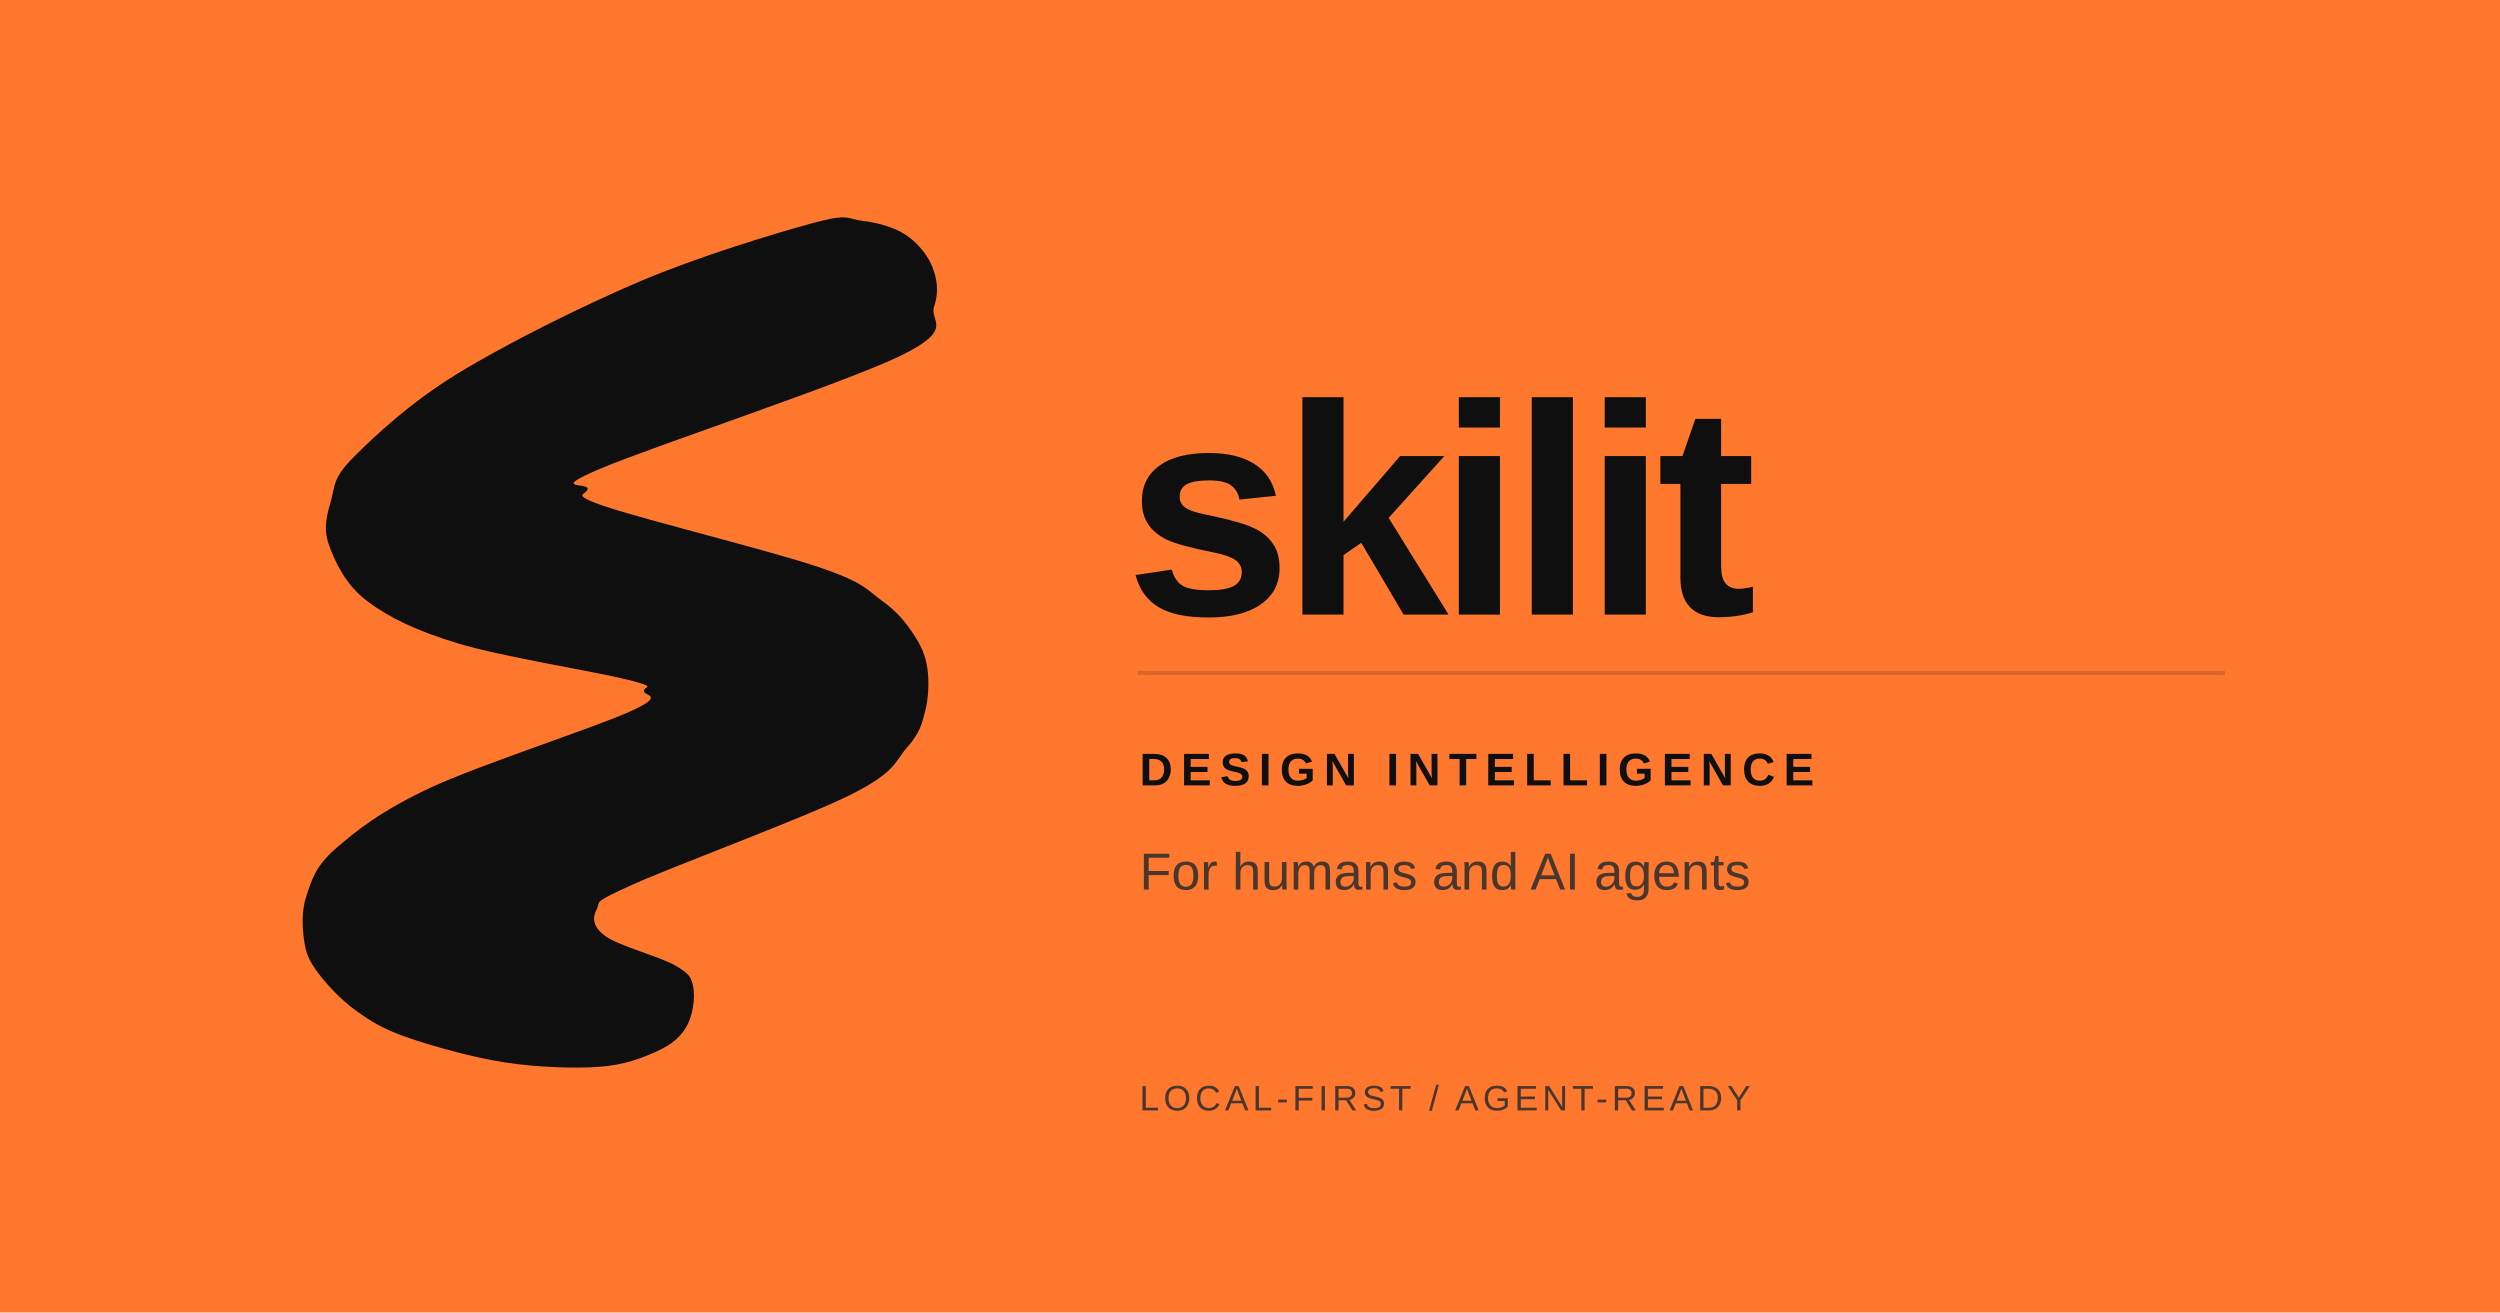
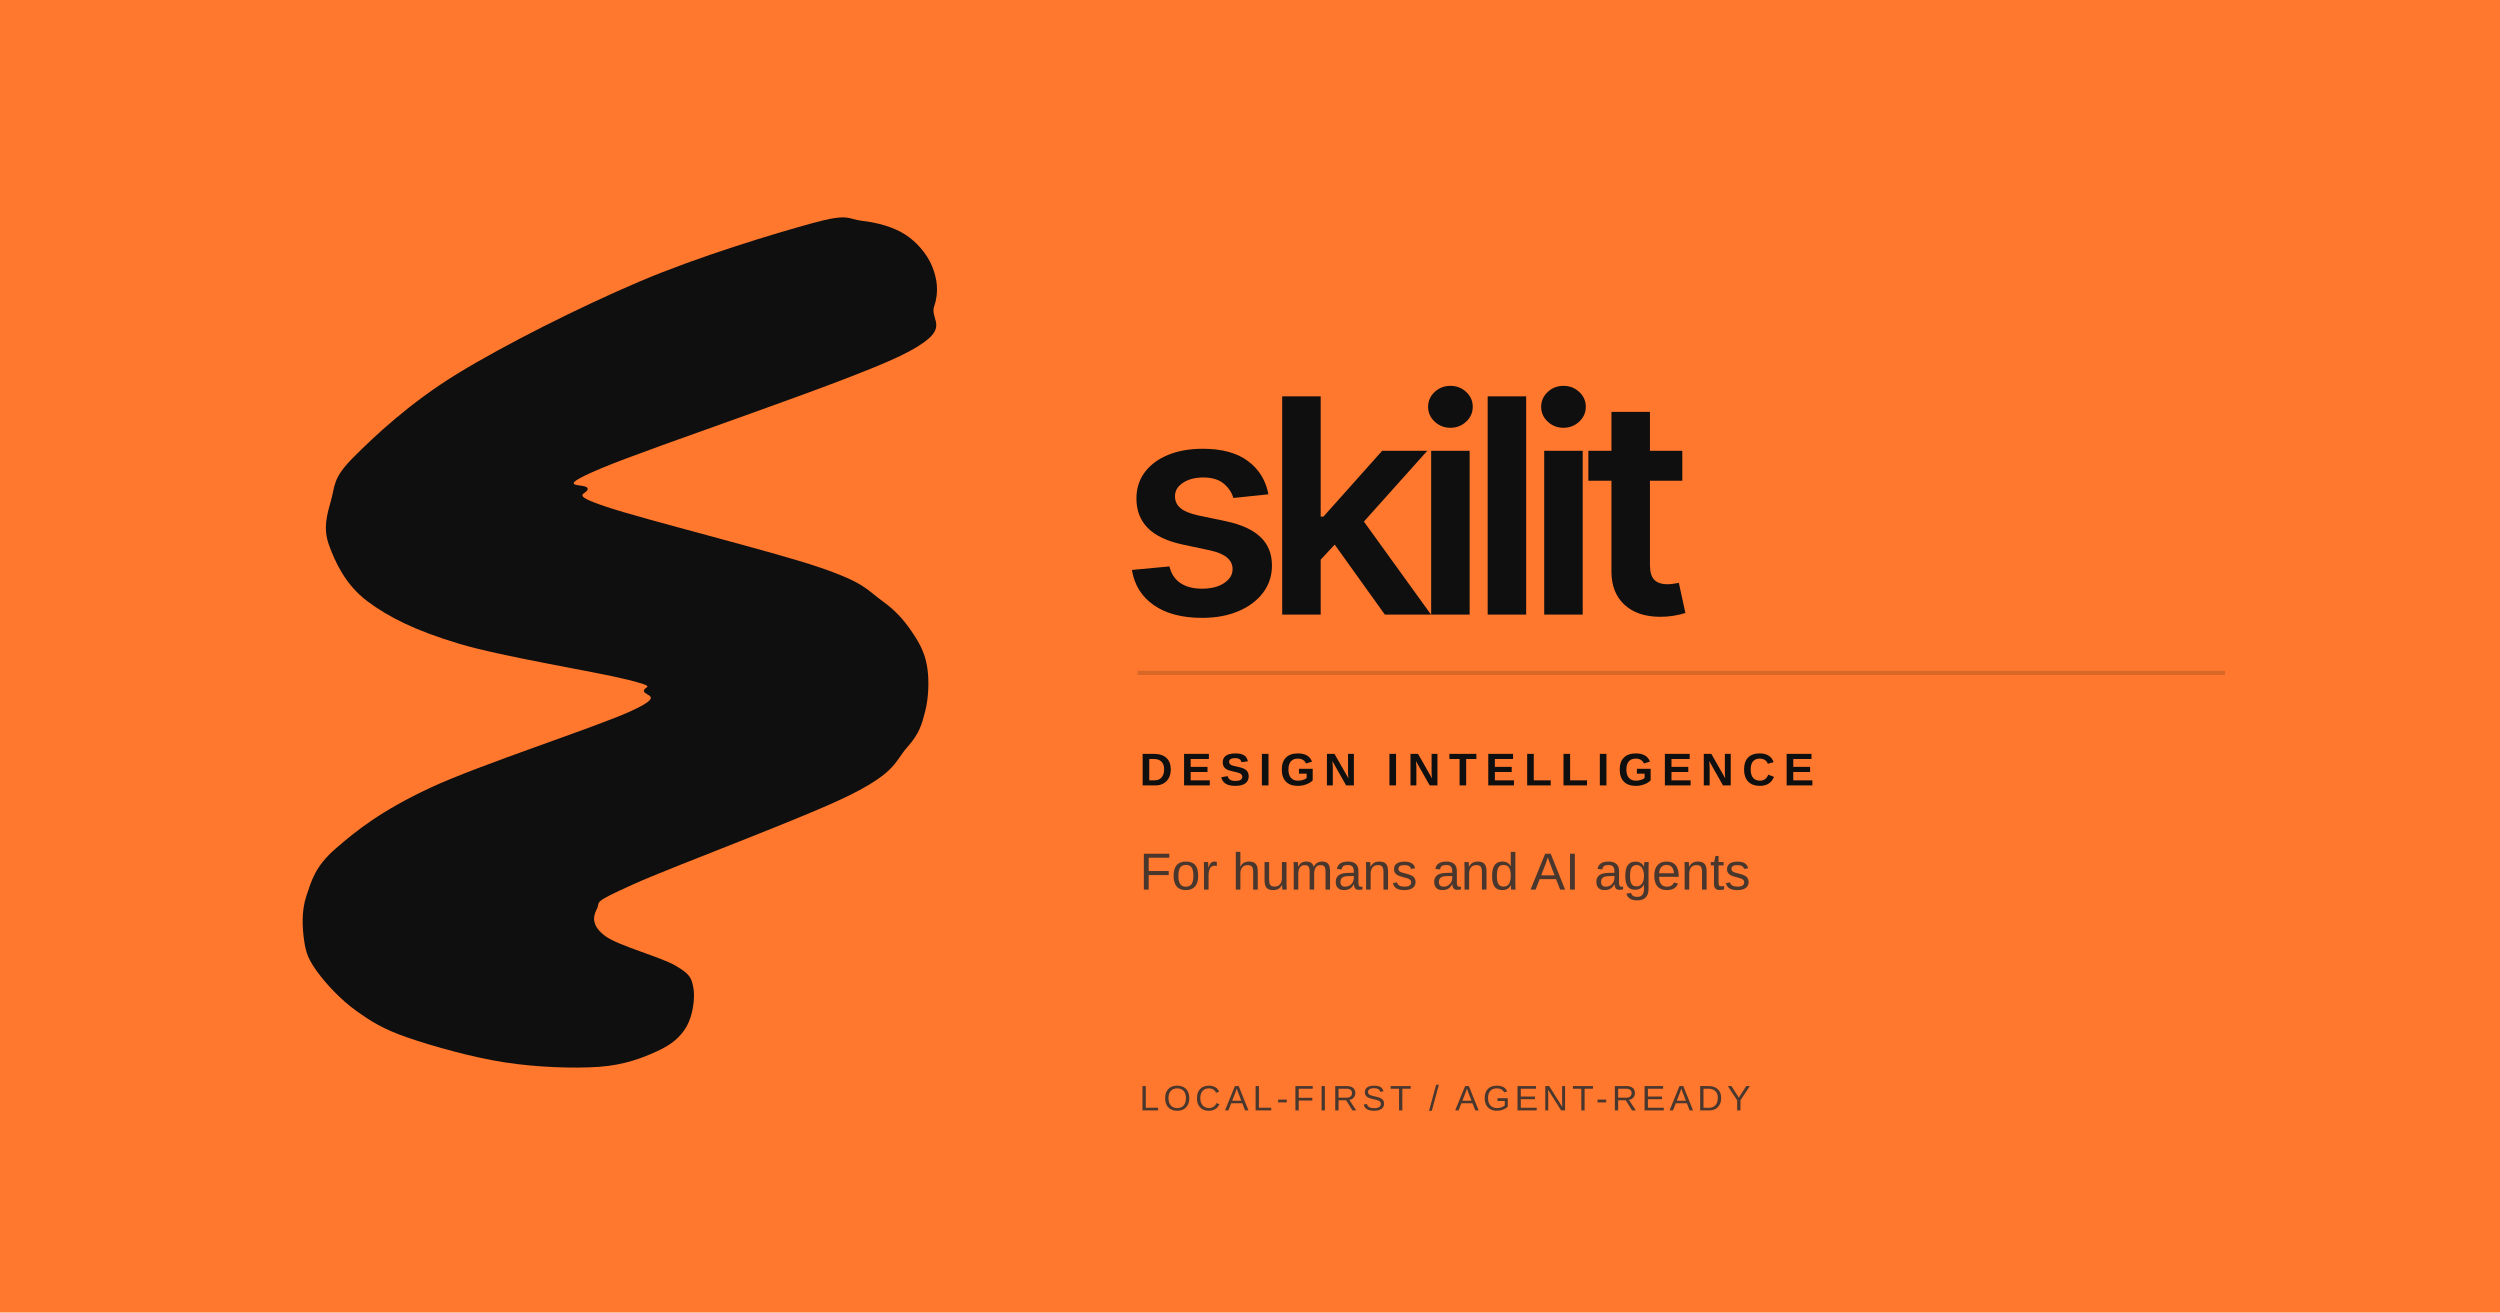
<svg xmlns="http://www.w3.org/2000/svg" viewBox="0 0 1200 630" role="img" aria-label="Skilit social preview">
  <rect width="1200" height="630" fill="#FF782D" />
  <path d="M 267 6 C 261.8 2.7 254.8 0.8 248 0 C 241.2 -0.8 242.5 -3.5 226 1 C 209.5 5.5 175.3 15.8 149 27 C 122.7 38.2 89.2 55.0 68 68 C 46.8 81.0 31.3 95.7 22 105 C 12.7 114.3 13.8 117.5 12 124 C 10.2 130.5 8.3 136.5 11 144 C 13.7 151.5 18.3 161.7 28 169 C 37.7 176.3 49.7 182.2 69 188 C 88.3 193.8 130.3 200.5 144 204 C 157.7 207.5 150.8 206.7 151 209 C 151.2 211.3 160.8 210.8 145 218 C 129.2 225.2 77.8 241.8 56 252 C 34.2 262.2 23.2 271.0 14 279 C 4.8 287.0 3.3 293.2 1 300 C -1.3 306.8 -0.8 314.3 0 320 C 0.8 325.7 2.2 328.8 6 334 C 9.8 339.2 16.3 346.2 23 351 C 29.7 355.8 35.0 359.2 46 363 C 57.0 366.8 74.8 371.8 89 374 C 103.2 376.2 119.7 376.8 131 376 C 142.3 375.2 150.5 372.0 157 369 C 163.5 366.0 167.3 362.7 170 358 C 172.7 353.3 173.8 345.5 173 341 C 172.2 336.5 171.5 334.8 165 331 C 158.5 327.2 139.8 322.2 134 318 C 128.2 313.8 128.0 309.8 130 306 C 132.0 302.2 127.2 303.5 146 295 C 164.8 286.5 222.7 265.2 243 255 C 263.3 244.8 262.5 240.2 268 234 C 273.5 227.8 274.5 223.8 276 218 C 277.5 212.2 277.8 204.7 277 199 C 276.2 193.3 274.3 189.0 271 184 C 267.7 179.0 264.0 174.0 257 169 C 250.0 164.0 249.5 161.0 229 154 C 208.5 147.0 151.2 132.8 134 127 C 116.8 121.2 126.3 121.8 126 119 C 125.7 116.2 108.8 119.8 132 110 C 155.2 100.2 240.3 72.0 265 60 C 289.7 48.0 277.7 44.7 280 38 C 282.3 31.3 281.2 25.3 279 20 C 276.8 14.7 272.2 9.3 267 6 Z" transform="translate(146 106) scale(1.08)" fill="#0F0F0F" />
-   <text x="540" y="295" font-family="Arial, Helvetica, sans-serif" font-size="144" font-weight="600" letter-spacing="-5" fill="#0F0F0F">skilit</text>
+   <path d="M68.85 -57.74 52.003 -55.969Q50.963 -59.808 47.454 -62.81Q43.945 -65.812 37.519 -65.812Q31.753 -65.812 27.872 -63.288Q23.991 -60.764 23.991 -56.784Q23.991 -53.381 26.557 -51.159Q29.124 -48.938 35.072 -47.616L48.488 -44.803Q59.583 -42.441 65.06 -37.195Q70.538 -31.95 70.538 -23.569Q70.538 -16.144 66.249 -10.477Q61.96 -4.809 54.408 -1.617Q46.856 1.575 37.013 1.575Q22.598 1.575 13.83 -4.528Q5.062 -10.631 3.319 -21.431L21.347 -23.119Q22.571 -17.831 26.6 -15.131Q30.628 -12.431 36.985 -12.431Q43.58 -12.431 47.609 -15.138Q51.637 -17.845 51.637 -21.797Q51.637 -28.434 41.034 -30.769L27.619 -33.637Q16.341 -36.07 10.912 -41.597Q5.484 -47.123 5.484 -55.687Q5.484 -62.986 9.499 -68.344Q13.514 -73.702 20.686 -76.648Q27.858 -79.594 37.294 -79.594Q51.146 -79.594 59.056 -73.666Q66.966 -67.739 68.85 -57.74ZM92.327 -24.637 92.271 -47.025H95.252L123.433 -78.609H145.089L110.383 -39.853H106.502ZM75.452 0.0V-104.766H93.93V0.0ZM124.726 0.0 99.133 -35.719 111.649 -48.825 146.889 0.0ZM146.952 0.0V-78.609H165.43V0.0ZM156.205 -89.662Q151.789 -89.662 148.639 -92.614Q145.489 -95.565 145.489 -99.731Q145.489 -103.922 148.639 -106.861Q151.789 -109.8 156.205 -109.8Q160.621 -109.8 163.771 -106.861Q166.921 -103.922 166.921 -99.745Q166.921 -95.569 163.771 -92.616Q160.621 -89.662 156.205 -89.662ZM192.563 -104.766V0.0H174.084V-104.766ZM201.217 0.0V-78.609H219.696V0.0ZM210.47 -89.662Q206.055 -89.662 202.905 -92.614Q199.755 -95.565 199.755 -99.731Q199.755 -103.922 202.905 -106.861Q206.055 -109.8 210.47 -109.8Q214.886 -109.8 218.036 -106.861Q221.186 -103.922 221.186 -99.745Q221.186 -95.569 218.036 -92.616Q214.886 -89.662 210.47 -89.662ZM267.5 -78.609V-64.237H222.416V-78.609ZM233.497 -97.312H251.975V-23.625Q251.975 -18.97 254 -16.77Q256.025 -14.569 260.441 -14.569Q261.664 -14.569 263.134 -14.766Q264.603 -14.963 265.841 -15.244L268.991 -0.759Q266.038 0.155 263.007 0.612Q259.977 1.069 256.981 1.069Q245.998 1.069 239.748 -4.725Q233.497 -10.519 233.497 -20.616Z" transform="translate(540 295)" data-wordmark="skilit" fill="#0F0F0F" />
  <rect x="546" y="322" width="522" height="2" fill="#0F0F0F" opacity=".16" />
  <text x="547" y="377" font-family="Arial, Helvetica, sans-serif" font-size="22" font-weight="700" letter-spacing="4" fill="#0F0F0F">DESIGN INTELLIGENCE</text>
  <text x="547" y="427" font-family="Arial, Helvetica, sans-serif" font-size="25" font-weight="400" fill="#49372E">For humans and AI agents</text>
  <text x="547" y="533" font-family="Arial, Helvetica, sans-serif" font-size="17" letter-spacing="2" fill="#49372E">LOCAL-FIRST  /  AGENT-READY</text>
</svg>
